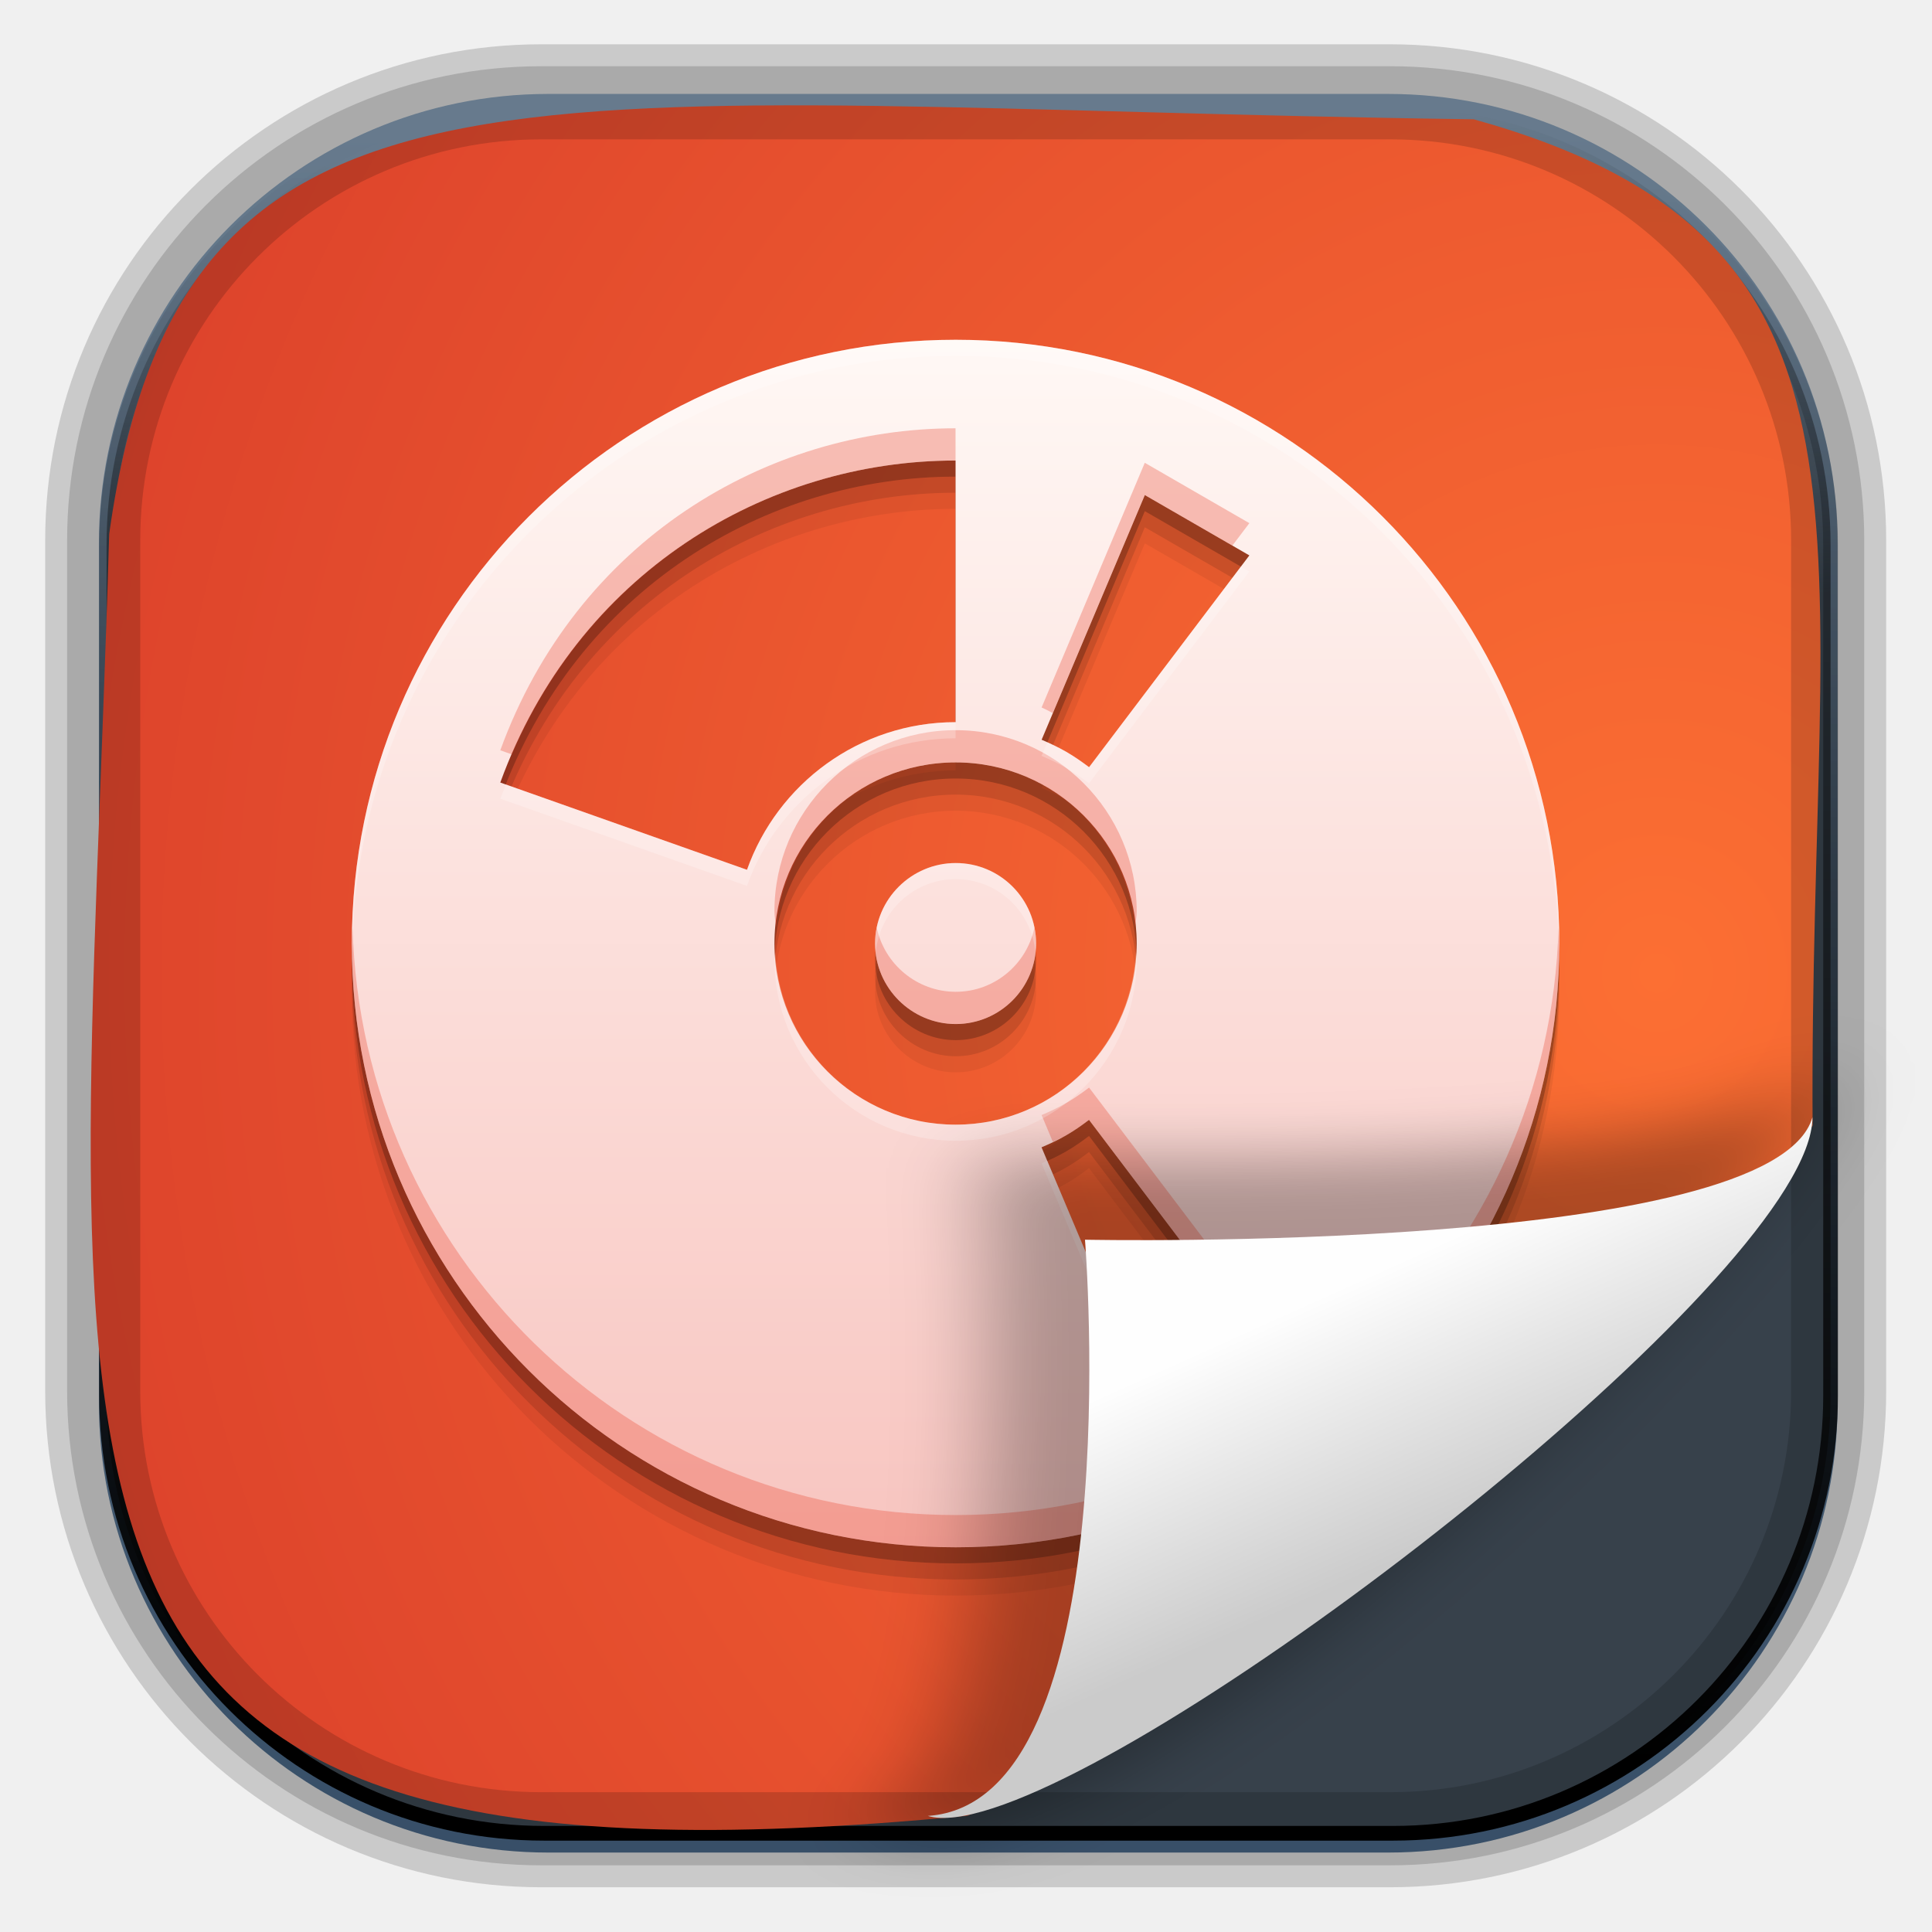
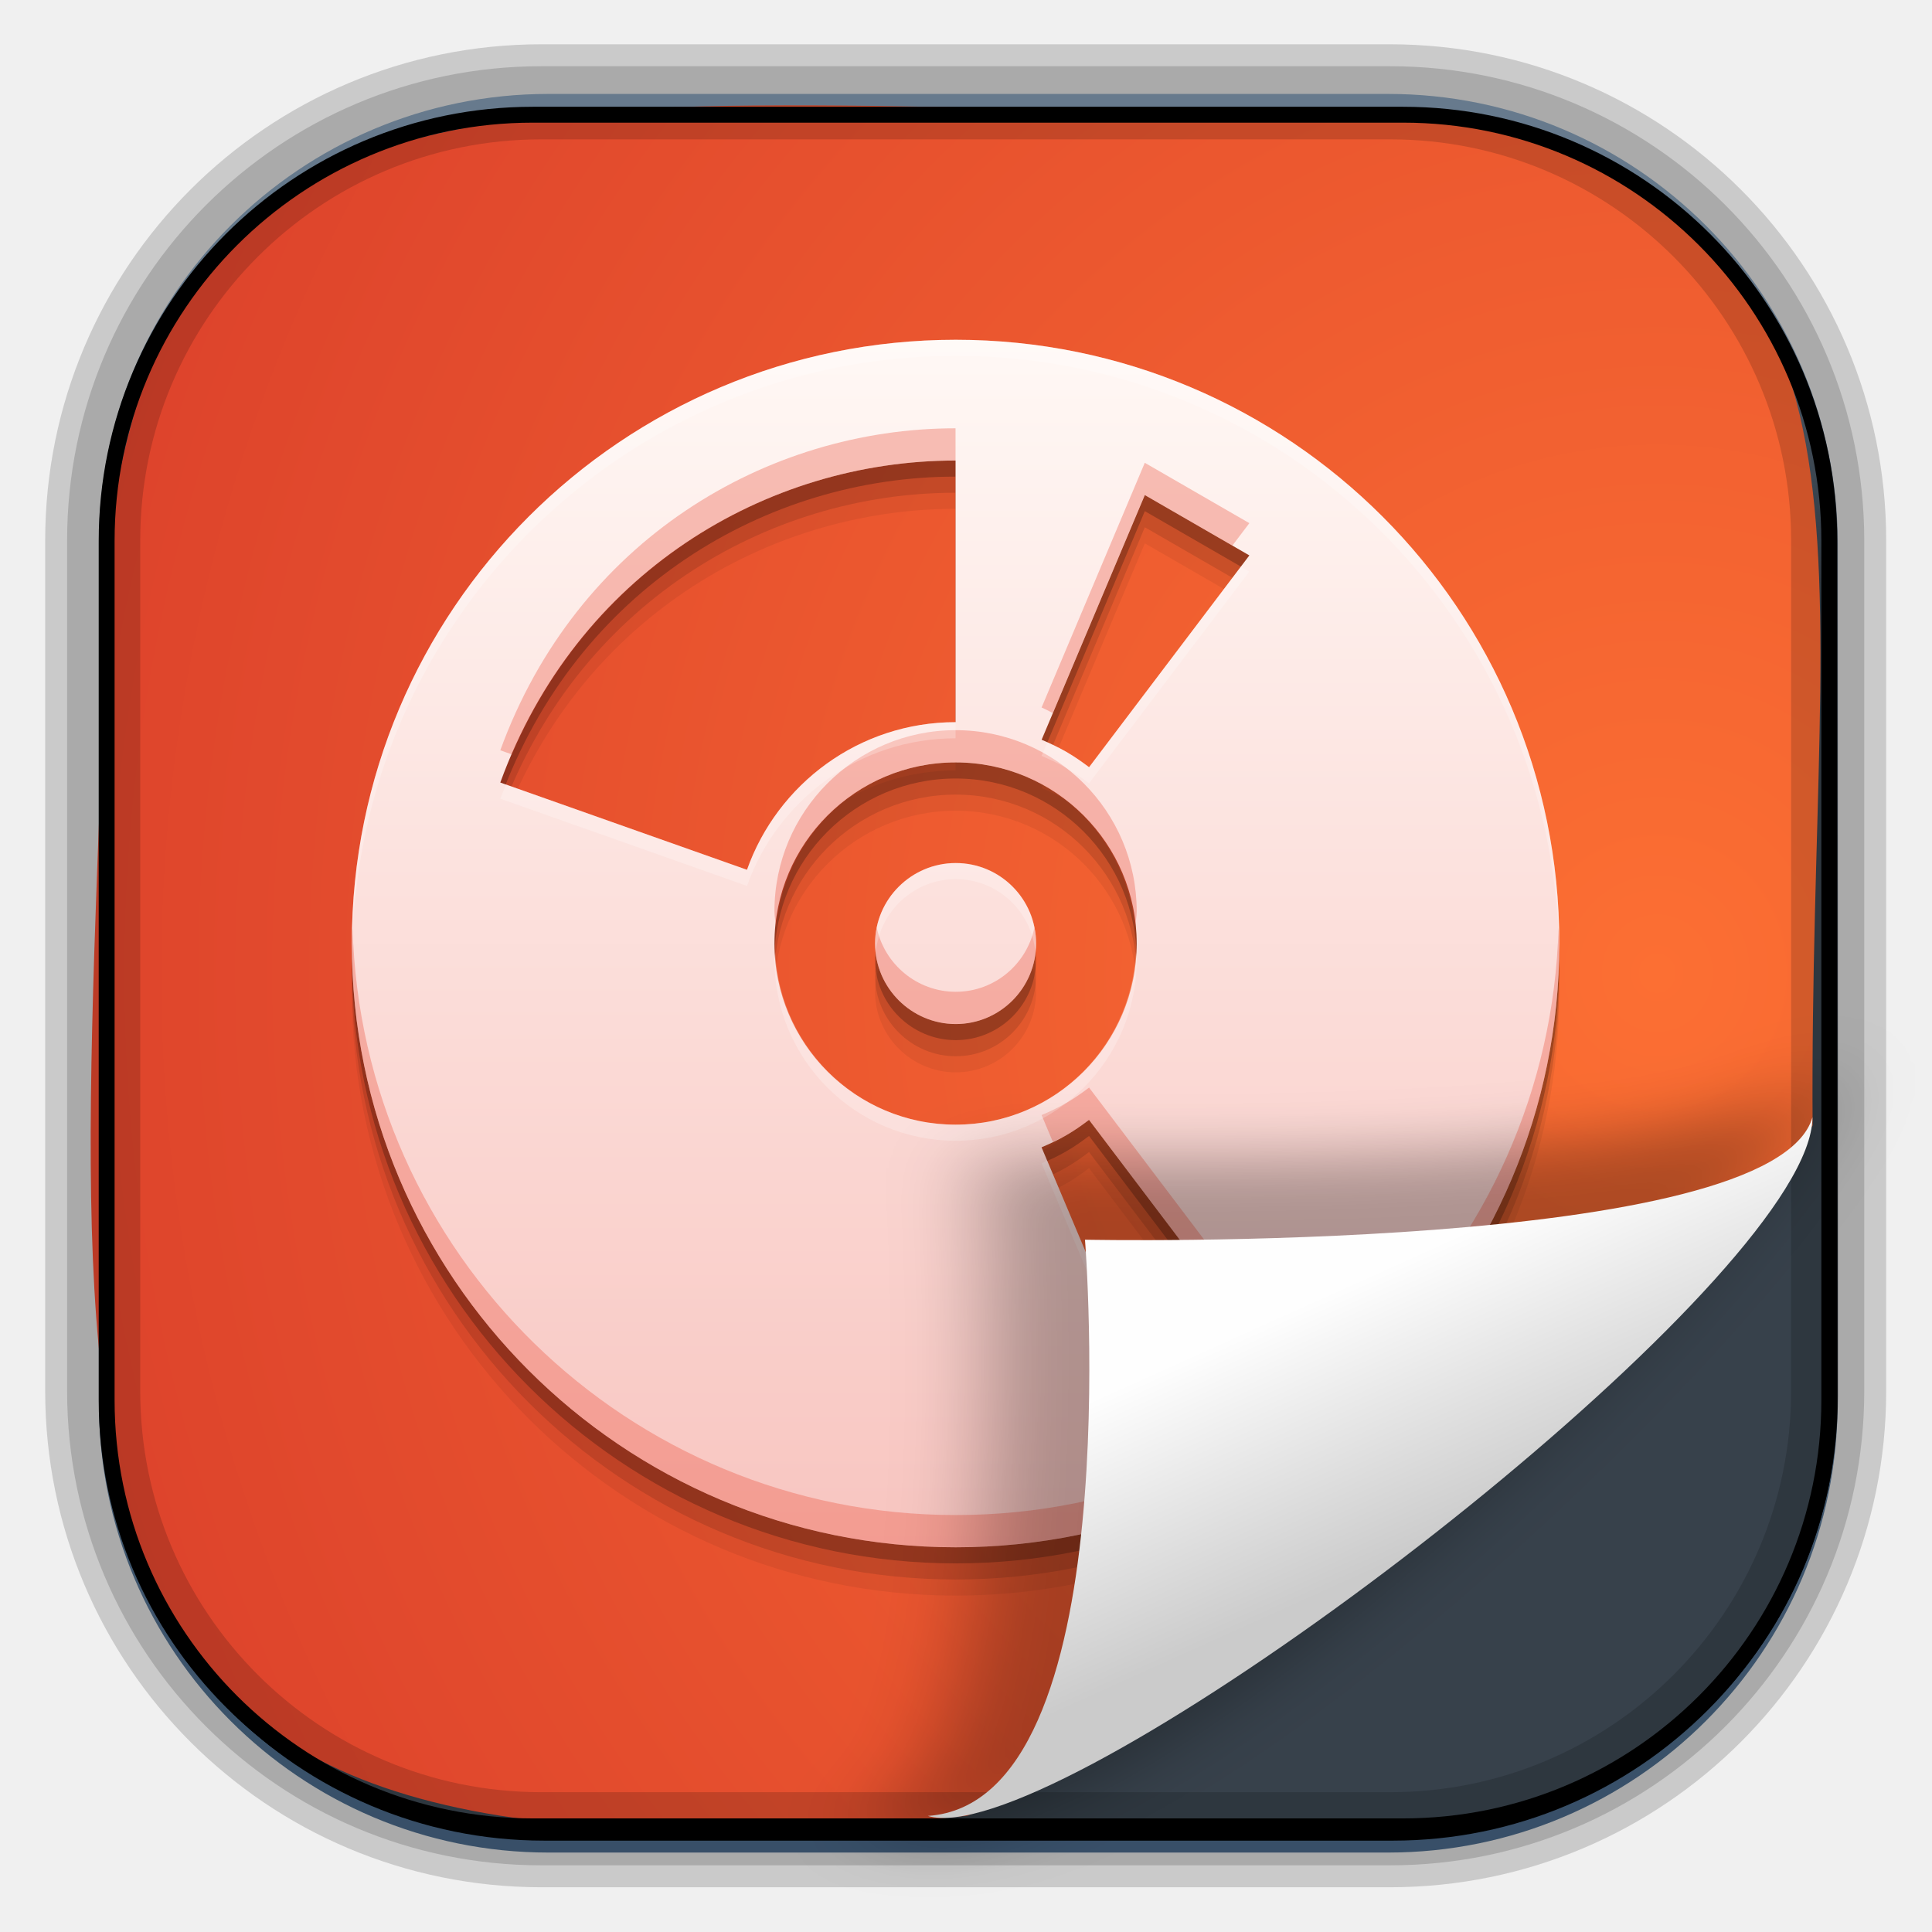
<svg xmlns="http://www.w3.org/2000/svg" id="svg3449" height="128" width="128" version="1.0">
  <defs id="defs3451">
    <linearGradient id="linearGradient3514" y2="-9.103" gradientUnits="userSpaceOnUse" x2="66.492" gradientTransform="matrix(.96826 0 0 .97948 2.179 .16587)" y1="-42.638" x1="67.952">
      <stop id="stop4620" style="stop-color:#37414b" offset="0" />
      <stop id="stop4622" style="stop-color:#37414b;stop-opacity:0" offset="1" />
    </linearGradient>
    <linearGradient id="linearGradient3516" y2="-11.847" gradientUnits="userSpaceOnUse" x2="58.98" gradientTransform="matrix(.96826 0 0 .97948 2.179 .16587)" y1="-118.55" x1="57.173">
      <stop id="stop4596" offset="0" />
      <stop id="stop4598" style="stop-opacity:0" offset="1" />
    </linearGradient>
    <linearGradient id="linearGradient3519" y2="50.369" gradientUnits="userSpaceOnUse" x2="76.558" gradientTransform="matrix(.96826 0 0 .97948 3.2423 -129.19)" y1="13.164" x1="76.558">
      <stop id="stop3392" style="stop-color:#425e7b" offset="0" />
      <stop id="stop3394" style="stop-color:#7a91a7" offset="1" />
    </linearGradient>
    <linearGradient id="linearGradient3521" y2="-8.74" gradientUnits="userSpaceOnUse" x2="60.217" gradientTransform="matrix(.96826 0 0 .97948 2.179 .16587)" y1="-123.72" x1="60.395">
      <stop id="stop3392-4-8" style="stop-color:#425e7b" offset="0" />
      <stop id="stop3394-8-0" style="stop-color:#7a91a7" offset="1" />
    </linearGradient>
    <linearGradient id="linearGradient4192" y2="31.742" gradientUnits="userSpaceOnUse" x2="121.11" y1="31.742" x1="6.533">
      <stop id="stop4188" style="stop-color:#fff" offset="0" />
      <stop id="stop4190" style="stop-color:#fff;stop-opacity:0" offset="1" />
    </linearGradient>
    <linearGradient id="linearGradient11577" y2="8.1" gradientUnits="userSpaceOnUse" y1="6.144" x2="19.387" x1="19.49">
      <stop id="stop10999-9-0" offset="0" />
      <stop id="stop11001-6-1" style="stop-opacity:0" offset="1" />
    </linearGradient>
    <filter id="filter3198-5" color-interpolation-filters="sRGB" width="1.173" y="-.108" x="-.087" height="1.215">
      <feGaussianBlur id="feGaussianBlur3200-3" stdDeviation="0.717" />
    </filter>
    <linearGradient id="linearGradient6921" y2="5.457" gradientUnits="userSpaceOnUse" x2="36.358" gradientTransform="matrix(0 3.6478 -6.0832 0 129.49 -30.924)" y1="8.059" x1="32.892">
      <stop id="stop8591-7-2-1" style="stop-color:#fefefe" offset="0" />
      <stop id="stop8593-2-4-5" style="stop-color:#cbcbcb" offset="1" />
    </linearGradient>
    <radialGradient id="radialGradient6925" gradientUnits="userSpaceOnUse" cy="-16.639" cx="2.608" gradientTransform="matrix(-5.7453 2.452e-7 -2.5955e-7 -6.0905 124.78 -36.865)" r="23">
      <stop id="stop5983" style="stop-color:#fc6f33" offset="0" />
      <stop id="stop5985" style="stop-color:#d6392a" offset="1" />
    </radialGradient>
    <style id="style1246" type="text/css">.fil0 {fill:#1F1A17}</style>
    <style id="style1115" type="text/css">.fil0 {fill:#1F1A17}</style>
    <style id="style1246-3" type="text/css">.fil0 {fill:#1F1A17}</style>
    <style id="style1115-1" type="text/css">.fil0 {fill:#1F1A17}</style>
    <style id="style1246-0" type="text/css">.fil0 {fill:#1F1A17}</style>
    <style id="style1115-7" type="text/css">.fil0 {fill:#1F1A17}</style>
    <linearGradient id="linearGradient27766" y2="9" gradientUnits="userSpaceOnUse" x2="24" gradientTransform="translate(-45.855 41.261)" y1="39" x1="24">
      <stop id="stop5059" style="stop-color:#f8c5c0" offset="0" />
      <stop id="stop5061" style="stop-color:#fff8f5" offset="1" />
    </linearGradient>
  </defs>
  <rect id="rect892-2-7-1" style="opacity:.159;stroke:#000;stroke-width:7.751;fill:none" transform="scale(1,-1)" ry="28.993" height="114.35" width="114.22" y="-121.16" x="6.869" />
  <rect id="rect892" style="stroke:url(#linearGradient3521);stroke-width:.974;fill:url(#linearGradient3519)" transform="scale(1,-1)" ry="29.296" height="115.54" width="114.22" y="-122.25" x="7.039" />
  <rect id="rect892-2" style="stroke:url(#linearGradient3516);stroke-width:.974;fill:url(#linearGradient3514)" transform="scale(1,-1)" ry="28.993" height="114.35" width="114.22" y="-121.46" x="7.06" />
  <path id="path4322" d="m120.09 74.559c-1.82 3.831-41.638 40.371-56.018 45.741-66.185 6.38-58.724-19.48-56.838-84.917 4.797-34.382 28.284-28.298 90.407-27.48 28.999 8.074 22.189 27.125 22.449 66.656z" style="fill-rule:evenodd;fill:url(#radialGradient6925)" />
  <g id="g27749" transform="matrix(2.6667 0 0 2.6667 121.59 -111.52)">
    <path id="path5069" style="fill-opacity:.059" d="m-21.851 51.461c-8.286 0-15.004 6.715-15.004 14.998 0 8.285 6.718 15.002 15.004 15.002 8.283 0 14.996-6.717 14.996-15.002 0-8.283-6.713-14.998-14.996-14.998zm-0.004 3v6.5c-2.394 0.001-4.426 1.534-5.182 3.668l-6.129-2.168c1.895-5.207 6.609-8 11.311-8zm4.701 0.857 2.598 1.5-3.982 5.262c-0.18-0.136-0.368-0.267-0.568-0.383-0.2-0.115-0.404-0.211-0.611-0.299l2.564-6.08zm-4.699 6.643c2.482 0 4.498 2.017 4.498 4.5 0 2.485-2.016 4.5-4.498 4.5-2.485 0-4.502-2.015-4.502-4.5 0-2.483 2.017-4.5 4.502-4.5zm0.002 2.5c-1.099 0-2.004 0.895-2.004 2 0 1.101 0.905 2 2.004 2 1.104 0 1.996-0.899 1.996-2 0-1.105-0.892-2-1.996-2zm3.312 6.381 3.982 5.262-2.598 1.5-2.564-6.08c0.208-0.088 0.414-0.185 0.615-0.301 0.2-0.115 0.385-0.245 0.564-0.381z" />
    <path id="path5067" style="fill-opacity:.118" d="m-21.851 51.061c-8.286 0-15.004 6.715-15.004 14.998 0 8.285 6.718 15.002 15.004 15.002 8.283 0 14.996-6.717 14.996-15.002 0-8.283-6.713-14.998-14.996-14.998zm-0.004 3v6.5c-2.394 0.001-4.426 1.534-5.182 3.668l-6.129-2.168c1.895-5.207 6.609-8 11.311-8zm4.701 0.857 2.598 1.5-3.982 5.262c-0.18-0.136-0.368-0.267-0.568-0.383-0.2-0.115-0.404-0.211-0.611-0.299l2.564-6.08zm-4.699 6.643c2.482 0 4.498 2.017 4.498 4.5 0 2.485-2.016 4.5-4.498 4.5-2.485 0-4.502-2.015-4.502-4.5 0-2.483 2.017-4.5 4.502-4.5zm0.002 2.5c-1.099 0-2.004 0.895-2.004 2 0 1.101 0.905 2 2.004 2 1.104 0 1.996-0.899 1.996-2 0-1.105-0.892-2-1.996-2zm3.312 6.381 3.982 5.262-2.598 1.5-2.564-6.08c0.208-0.088 0.414-0.185 0.615-0.301 0.2-0.115 0.385-0.245 0.564-0.381z" />
    <path id="path5063" style="fill-opacity:.235" d="m-21.851 50.661c-8.286 0-15.004 6.715-15.004 14.998 0 8.285 6.718 15.002 15.004 15.002 8.283 0 14.996-6.717 14.996-15.002 0-8.283-6.713-14.998-14.996-14.998zm-0.004 3v6.5c-2.394 0.001-4.426 1.534-5.182 3.668l-6.129-2.168c1.895-5.207 6.609-8 11.311-8zm4.701 0.857 2.598 1.5-3.982 5.262c-0.18-0.136-0.368-0.267-0.568-0.383-0.2-0.115-0.404-0.211-0.611-0.299l2.564-6.08zm-4.699 6.643c2.482 0 4.498 2.017 4.498 4.5 0 2.485-2.016 4.5-4.498 4.5-2.485 0-4.502-2.015-4.502-4.5 0-2.483 2.017-4.5 4.502-4.5zm0.002 2.5c-1.099 0-2.004 0.895-2.004 2 0 1.101 0.905 2 2.004 2 1.104 0 1.996-0.899 1.996-2 0-1.105-0.892-2-1.996-2zm3.312 6.381 3.982 5.262-2.598 1.5-2.564-6.08c0.208-0.088 0.414-0.185 0.615-0.301 0.2-0.115 0.385-0.245 0.564-0.381z" />
    <path id="path5041" style="fill:url(#linearGradient27766)" d="m-21.851 50.261c-8.286 0-15.004 6.715-15.004 14.998 0 8.285 6.718 15.002 15.004 15.002 8.283 0 14.996-6.717 14.996-15.002 0-8.283-6.713-14.998-14.996-14.998zm-0.004 3v6.5c-2.394 0.001-4.426 1.534-5.182 3.668l-6.129-2.168c1.895-5.207 6.609-8 11.311-8zm4.701 0.857 2.598 1.5-3.982 5.262c-0.18-0.136-0.368-0.267-0.568-0.383-0.2-0.115-0.404-0.211-0.611-0.299l2.564-6.08zm-4.699 6.643c2.482 0 4.498 2.017 4.498 4.5 0 2.485-2.016 4.5-4.498 4.5-2.485 0-4.502-2.015-4.502-4.5 0-2.483 2.017-4.5 4.502-4.5zm0.002 2.5c-1.099 0-2.004 0.895-2.004 2 0 1.101 0.905 2 2.004 2 1.104 0 1.996-0.899 1.996-2 0-1.105-0.892-2-1.996-2zm3.312 6.381 3.982 5.262-2.598 1.5-2.564-6.08c0.208-0.088 0.414-0.185 0.615-0.301 0.2-0.115 0.385-0.245 0.564-0.381z" />
    <path id="path5037" style="fill:#f0f" d="m-20.95 59.841c0.042 0.007 0.084 0.012 0.125 0.019-0.041-0.008-0.083-0.013-0.125-0.019z" />
    <path id="path5035" style="fill:#f0f" d="m-20.007 60.085c0.041 0.015 0.082 0.029 0.123 0.045-0.041-0.016-0.082-0.03-0.123-0.045z" />
    <path id="path5033" style="fill:#f0f" d="m-19.132 60.488c0.037 0.021 0.073 0.044 0.109 0.066-0.036-0.022-0.072-0.045-0.109-0.066z" />
    <path id="path5029" style="fill:#f0f" d="m-17.13 62.454c0.009 0.014 0.017 0.029 0.025 0.043-0.008-0.014-0.017-0.029-0.025-0.043z" />
    <path id="path5023" style="fill:#f0f" d="m-27.265 64.296c-0.004 0.02-0.006 0.04-0.01 0.06 0.003-0.02 0.006-0.041 0.01-0.06z" />
    <path id="path5021" style="fill:#f0f" d="m-27.265 66.228c0.005 0.027 0.009 0.054 0.014 0.08-0.005-0.026-0.009-0.053-0.014-0.08z" />
    <path id="path5019" style="fill:#f0f" d="m-27.003 67.179c0.013 0.036 0.025 0.072 0.039 0.107-0.014-0.035-0.026-0.072-0.039-0.107z" />
    <path id="path5017" style="fill:#f0f" d="m-26.571 68.078c0.018 0.03 0.036 0.062 0.055 0.092-0.019-0.03-0.036-0.061-0.055-0.092z" />
    <path id="path5015" style="fill:#f0f" d="m-25.987 68.88c0.018 0.021 0.038 0.042 0.057 0.062-0.019-0.021-0.038-0.041-0.057-0.062z" />
    <path id="path5071" style="fill-opacity:.314;fill:#e9442e" d="m-21.855 52.46c-4.702 0-9.415 2.793-11.311 8l0.287 0.102c2.05-4.753 6.538-7.301 11.023-7.301v-0.801zm4.701 0.857-2.564 6.08c0.095 0.04 0.186 0.092 0.279 0.137l2.285-5.416 2.176 1.256 0.422-0.557-2.598-1.5zm-4.699 6.643c-2.485 0-4.502 2.017-4.502 4.5 0 0.137 0.029 0.267 0.041 0.4 0.206-2.293 2.113-4.1 4.461-4.1 2.345 0 4.251 1.807 4.457 4.1 0.012-0.134 0.041-0.263 0.041-0.4 0-2.483-2.016-4.5-4.498-4.5zm-14.982 4.898c-0.004 0.134-0.02 0.265-0.02 0.4 0 8.285 6.718 15.002 15.004 15.002 8.283 0 14.996-6.717 14.996-15.002 0-0.135-0.016-0.266-0.02-0.4-0.214 8.098-6.828 14.602-14.977 14.602-8.151 0-14.77-6.503-14.984-14.602zm13.021 0.004c-0.026 0.129-0.041 0.262-0.041 0.398 0 1.101 0.905 2 2.004 2 1.104 0 1.996-0.899 1.996-2 0-0.136-0.015-0.27-0.041-0.398-0.186 0.91-0.989 1.598-1.955 1.598-0.962 0-1.775-0.688-1.963-1.598zm5.275 3.978c-0.179 0.135-0.365 0.266-0.564 0.381-0.201 0.116-0.407 0.213-0.615 0.301l0.279 0.664c0.112-0.054 0.226-0.101 0.336-0.164 0.2-0.115 0.385-0.245 0.564-0.381l3.561 4.705 0.422-0.244-3.982-5.262z" />
    <path id="path5076" style="fill-opacity:.235;fill:#fff" d="m-21.851 50.261c-8.286 0-15.004 6.715-15.004 14.998 0 0.068 0.009 0.133 0.01 0.201 0.108-8.19 6.775-14.799 14.994-14.799 8.216 0 14.879 6.608 14.986 14.799 0.001-0.068 0.01-0.133 0.01-0.201 0-8.283-6.713-14.998-14.996-14.998zm7.084 5.637-3.772 4.982c-0.18-0.136-0.368-0.267-0.568-0.383-0.154-0.089-0.312-0.16-0.471-0.23l-0.141 0.332c0.207 0.088 0.412 0.184 0.611 0.299 0.201 0.116 0.388 0.246 0.568 0.383l3.982-5.262-0.211-0.121zm-7.088 3.863c-2.394 0.001-4.426 1.534-5.182 3.668l-5.986-2.117c-0.047 0.117-0.099 0.23-0.143 0.35l6.129 2.168c0.756-2.134 2.788-3.667 5.182-3.668v-0.4zm0.004 3.5c-1.099 0-2.004 0.895-2.004 2 0 0.068 0.013 0.133 0.02 0.199 0.103-1.01 0.954-1.799 1.984-1.799 1.035 0 1.875 0.789 1.977 1.799 0.007-0.066 0.02-0.131 0.02-0.199 0-1.105-0.892-2-1.996-2zm-4.484 2.199c-0.003 0.068-0.02 0.132-0.02 0.201 0 2.485 2.017 4.5 4.502 4.5 2.482 0 4.498-2.015 4.498-4.5 0-0.069-0.016-0.133-0.02-0.201-0.107 2.39-2.064 4.301-4.479 4.301-2.417 0-4.376-1.911-4.482-4.301zm6.758 5.195c-0.047 0.021-0.093 0.048-0.141 0.068l2.564 6.08 2.598-1.5-0.211-0.279-2.387 1.379-2.424-5.748z" />
  </g>
  <rect id="rect892-2-7-8" style="opacity:.159;stroke:#000;stroke-width:4.845;fill:none" transform="scale(1,-1)" ry="28.993" height="114.35" width="114.22" y="-121.16" x="6.869" />
  <g id="g17906" transform="matrix(2.3438 0 0 2.2539 224.79 41.695)" />
  <path id="path4891" d="m25.685 5.786c3.639-0.35 2.843 14.02 2.843 14.02s16.093-0.848 16.525 1.954c3.85-3.268-16.654-16.76-19.368-15.974z" style="opacity:.3;fill-rule:evenodd;filter:url(#filter3198-5)" transform="matrix(0 2.6586 -4.0239 0 144.6 .66614)" />
  <path id="path4893" d="m120.08 74.021c-2.598 9.066-48.197 8.113-48.197 8.113s3.009 37.274-10.414 38.176c7.898 2.344 47.822-27.079 56.811-41.551 1.155-1.859 1.799-3.472 1.799-4.739z" style="fill:url(#linearGradient6921);fill-rule:evenodd" />
+   <rect id="rect892-2-7-2-9" ry="28.238" style="stroke:#000;stroke-width:1.052;fill:none" transform="scale(1,-1)" height="113.4" width="114.13" y="-121" x="7.066" />
  <path id="path7515-3-2" style="fill:#fff;fill-opacity:.537" d="m-39.105-36.989c-2.446 0-4.456 1.705-4.917 4 0.895-0.746 2.065-1.167 3.333-1.167h117.67c1.268 0 2.438 0.42 3.333 1.167-0.46-2.295-2.471-4-4.917-4h-114.5z" />
</svg>
